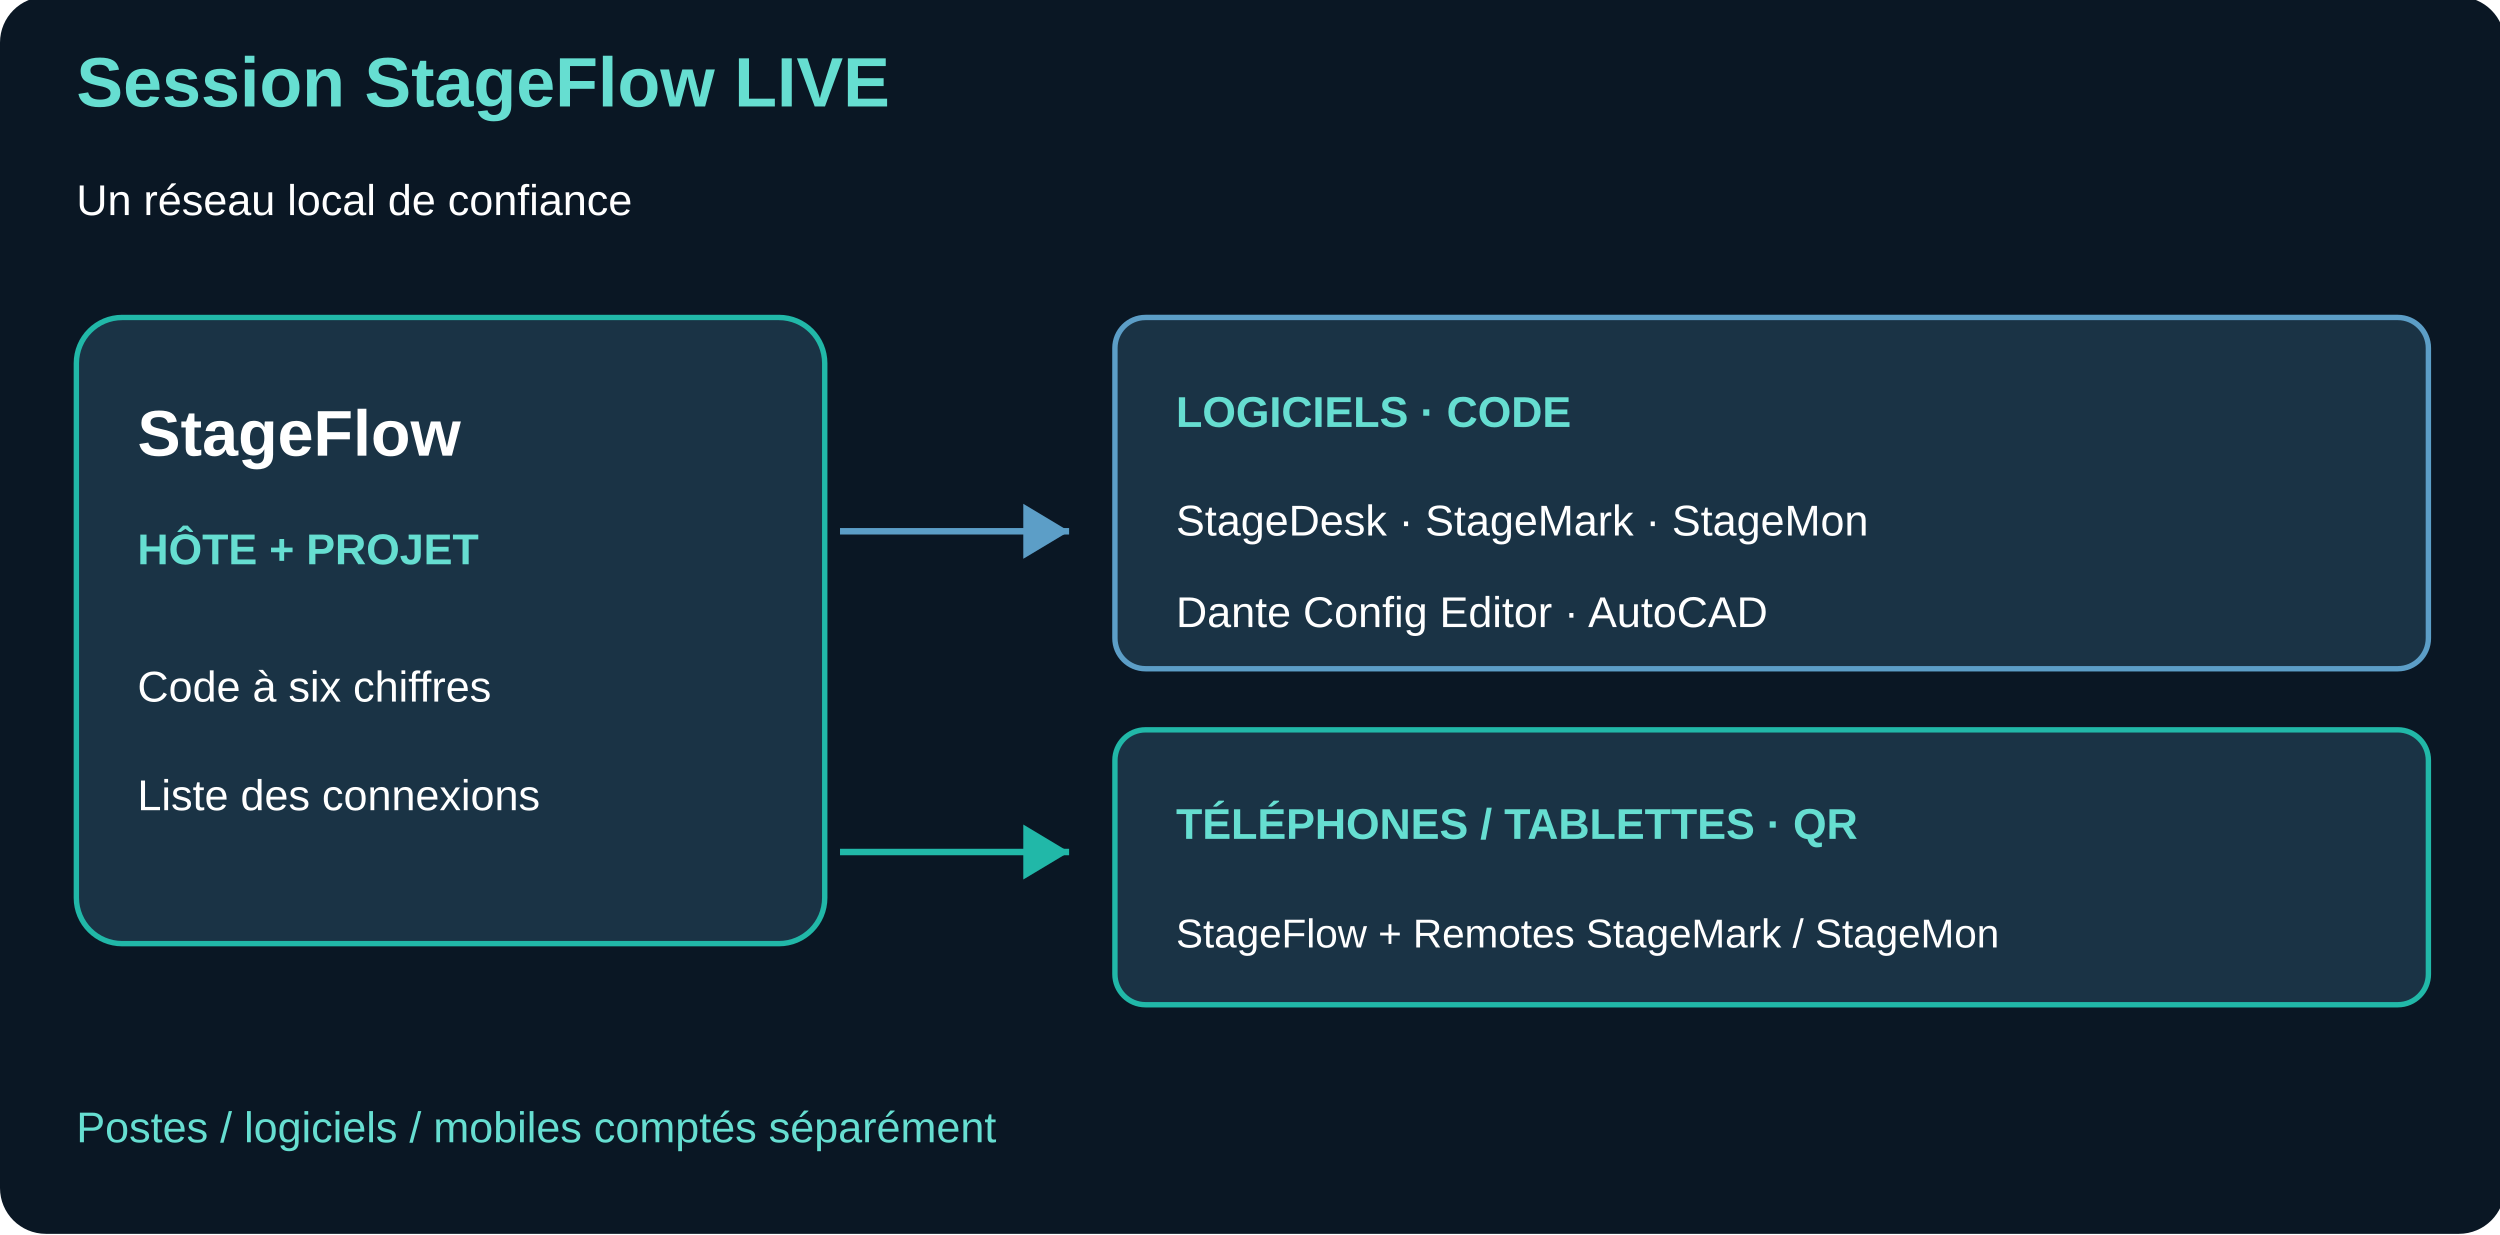
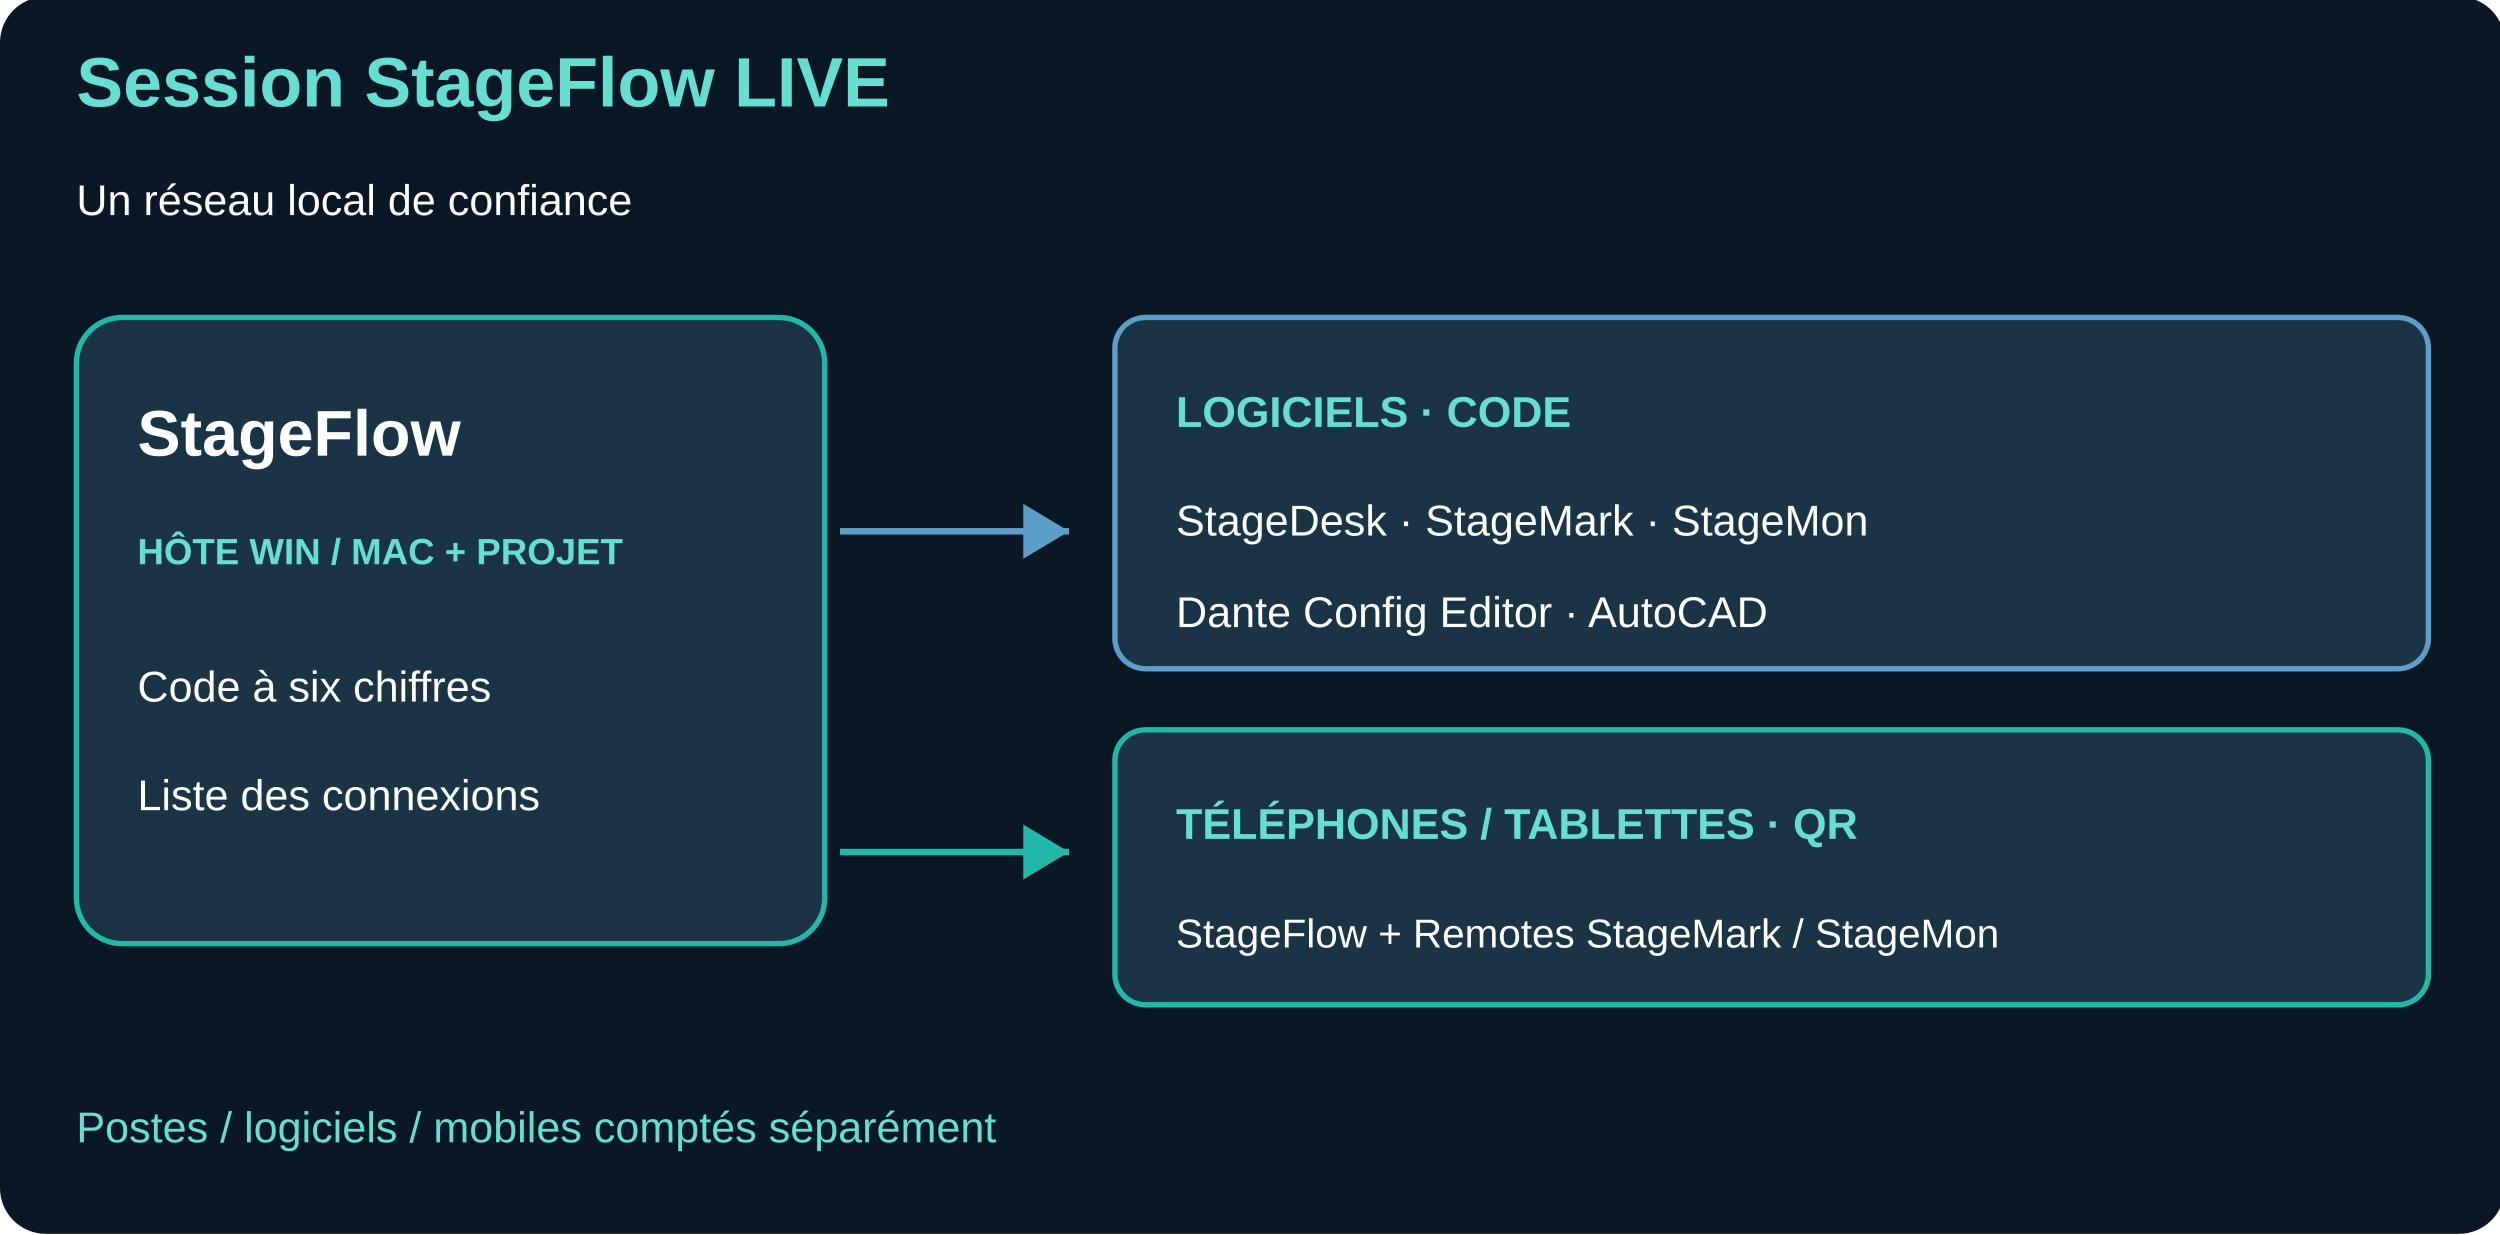
<svg xmlns="http://www.w3.org/2000/svg" width="464.882" height="229.606" preserveAspectRatio="xMinYMin meet" viewBox="0 0 464 229" version="1.0" fill-rule="evenodd">
  <clipPath id="clip">
    <rect x="0" y="0" width="464.882" height="229.606" />
  </clipPath>
  <g id="group" transform="scale(1,-1) translate(0,-229)" style="clip-path: url(#clip)">
    <g transform="">
      <rect x="0" y="0" width="464.882" height="229.606" rx="8.504" ry="8.504" style="stroke: none; stroke-linecap: butt; stroke-width: 1; fill: rgb(4%,9%,14%); fill-rule: evenodd;" />
      <text x="14.173" y="209.764" style="font-family: 'Segoe UI', Arial, sans-serif; font-weight: 600; font-size: 13px;fill: rgb(40%,87%,82%); stroke:none;" transform="translate(0,419) scale(1,-1)">Session StageFlow LIVE</text>
      <text x="14.173" y="189.921" style="font-family: 'Segoe UI', Arial, sans-serif; font-weight: 400; font-size: 8px;fill: rgb(100%,100%,100%); stroke:none;" transform="translate(0,379) scale(1,-1)">Un réseau local de confiance</text>
      <rect x="14.173" y="53.858" width="138.898" height="116.22" rx="8.504" ry="8.504" style="stroke: rgb(13%,72%,66%); stroke-linecap: butt; stroke-width: 1; fill: rgb(10%,20%,27%); fill-rule: evenodd;" />
      <text x="25.512" y="144.567" style="font-family: 'Segoe UI', Arial, sans-serif; font-weight: 600; font-size: 12px;fill: rgb(100%,100%,100%); stroke:none;" transform="translate(0,289) scale(1,-1)">StageFlow</text>
-       <text x="25.512" y="124.724" style="font-family: 'Segoe UI', Arial, sans-serif; font-weight: 600; font-size: 8px;fill: rgb(40%,87%,82%); stroke:none;" transform="translate(0,249) scale(1,-1)">HÔTE + PROJET</text>
+       <text x="25.512" y="124.724" style="font-family: 'Segoe UI', Arial, sans-serif; font-weight: 600; font-size: 6.8px;fill: rgb(40%,87%,82%); stroke:none;" transform="translate(0,249) scale(1,-1)">HÔTE WIN / MAC + PROJET</text>
      <text x="25.512" y="99.213" style="font-family: 'Segoe UI', Arial, sans-serif; font-weight: 400; font-size: 8px;fill: rgb(100%,100%,100%); stroke:none;" transform="translate(0,198) scale(1,-1)">Code à six chiffres</text>
      <text x="25.512" y="79.37" style="font-family: 'Segoe UI', Arial, sans-serif; font-weight: 400; font-size: 8px;fill: rgb(100%,100%,100%); stroke:none;" transform="translate(0,158) scale(1,-1)">Liste des connexions</text>
      <path d="M 155.906,130.394 L 198.425,130.394 Z" style="stroke: rgb(36%,62%,78%); stroke-linecap: butt; stroke-width: 1.2;" />
      <polygon points="198.425 130.394, 189.921 135.496, 189.921 125.291" style="stroke: none; stroke-linecap: butt; stroke-width: 1; fill: rgb(36%,62%,78%); fill-rule: evenodd;" />
      <path d="M 155.906,70.866 L 198.425,70.866 Z" style="stroke: rgb(13%,72%,66%); stroke-linecap: butt; stroke-width: 1.2;" />
      <polygon points="198.425 70.866, 189.921 75.969, 189.921 65.764" style="stroke: none; stroke-linecap: butt; stroke-width: 1; fill: rgb(13%,72%,66%); fill-rule: evenodd;" />
      <rect x="206.929" y="104.882" width="243.78" height="65.197" rx="5.669" ry="5.669" style="stroke: rgb(36%,62%,78%); stroke-linecap: butt; stroke-width: 1; fill: rgb(10%,20%,27%); fill-rule: evenodd;" />
      <text x="218.268" y="150.236" style="font-family: 'Segoe UI', Arial, sans-serif; font-weight: 600; font-size: 8px;fill: rgb(40%,87%,82%); stroke:none;" transform="translate(0,300) scale(1,-1)">LOGICIELS · CODE</text>
      <text x="218.268" y="130.394" style="font-family: 'Segoe UI', Arial, sans-serif; font-weight: 400; font-size: 8px;fill: rgb(100%,100%,100%); stroke:none;" transform="translate(0,260) scale(1,-1)">StageDesk · StageMark · StageMon</text>
      <text x="218.268" y="113.386" style="font-family: 'Segoe UI', Arial, sans-serif; font-weight: 400; font-size: 8px;fill: rgb(100%,100%,100%); stroke:none;" transform="translate(0,226) scale(1,-1)">Dante Config Editor · AutoCAD</text>
      <rect x="206.929" y="42.52" width="243.78" height="51.024" rx="5.669" ry="5.669" style="stroke: rgb(13%,72%,66%); stroke-linecap: butt; stroke-width: 1; fill: rgb(10%,20%,27%); fill-rule: evenodd;" />
      <text x="218.268" y="73.701" style="font-family: 'Segoe UI', Arial, sans-serif; font-weight: 600; font-size: 8px;fill: rgb(40%,87%,82%); stroke:none;" transform="translate(0,147) scale(1,-1)">TÉLÉPHONES / TABLETTES · QR</text>
      <text x="218.268" y="53.858" style="font-family: 'Segoe UI', Arial, sans-serif; font-weight: 400; font-size: 7.5px;fill: rgb(100%,100%,100%); stroke:none;" transform="translate(0,107) scale(1,-1)">StageFlow + Remotes StageMark / StageMon</text>
      <text x="14.173" y="17.008" style="font-family: 'Segoe UI', Arial, sans-serif; font-weight: 400; font-size: 8px;fill: rgb(40%,87%,82%); stroke:none;" transform="translate(0,34) scale(1,-1)">Postes / logiciels / mobiles comptés séparément</text>
    </g>
  </g>
</svg>
